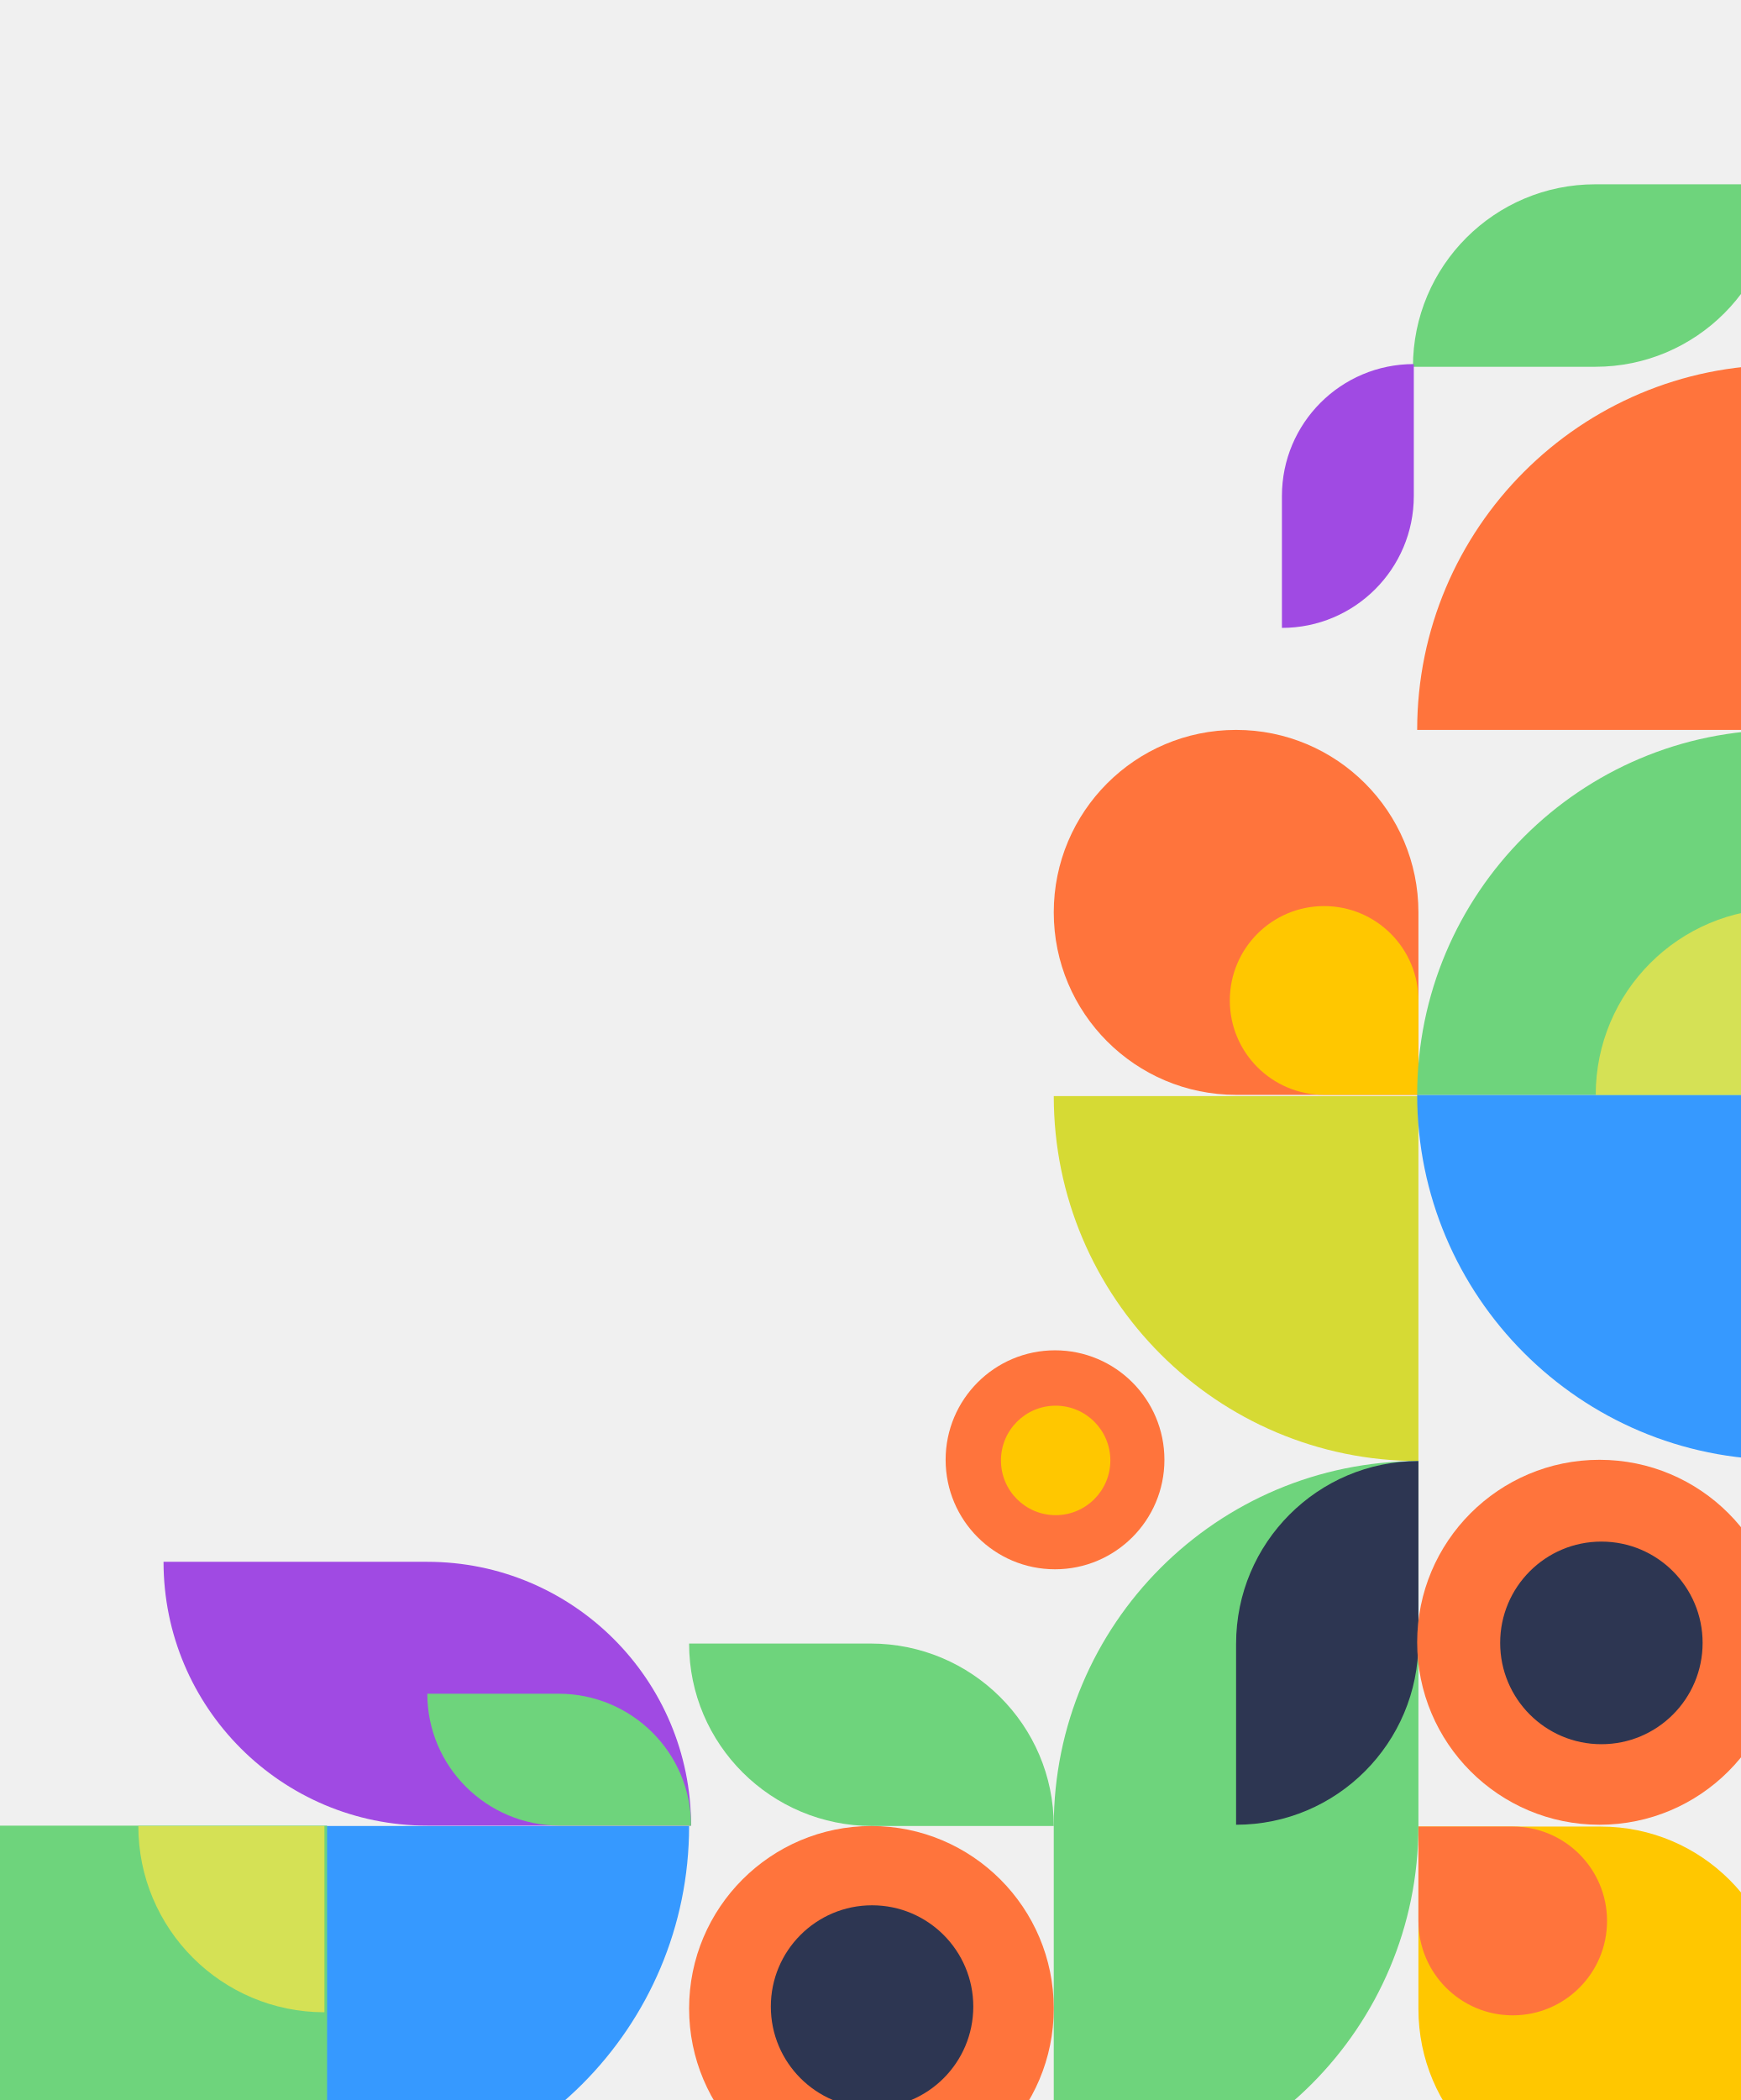
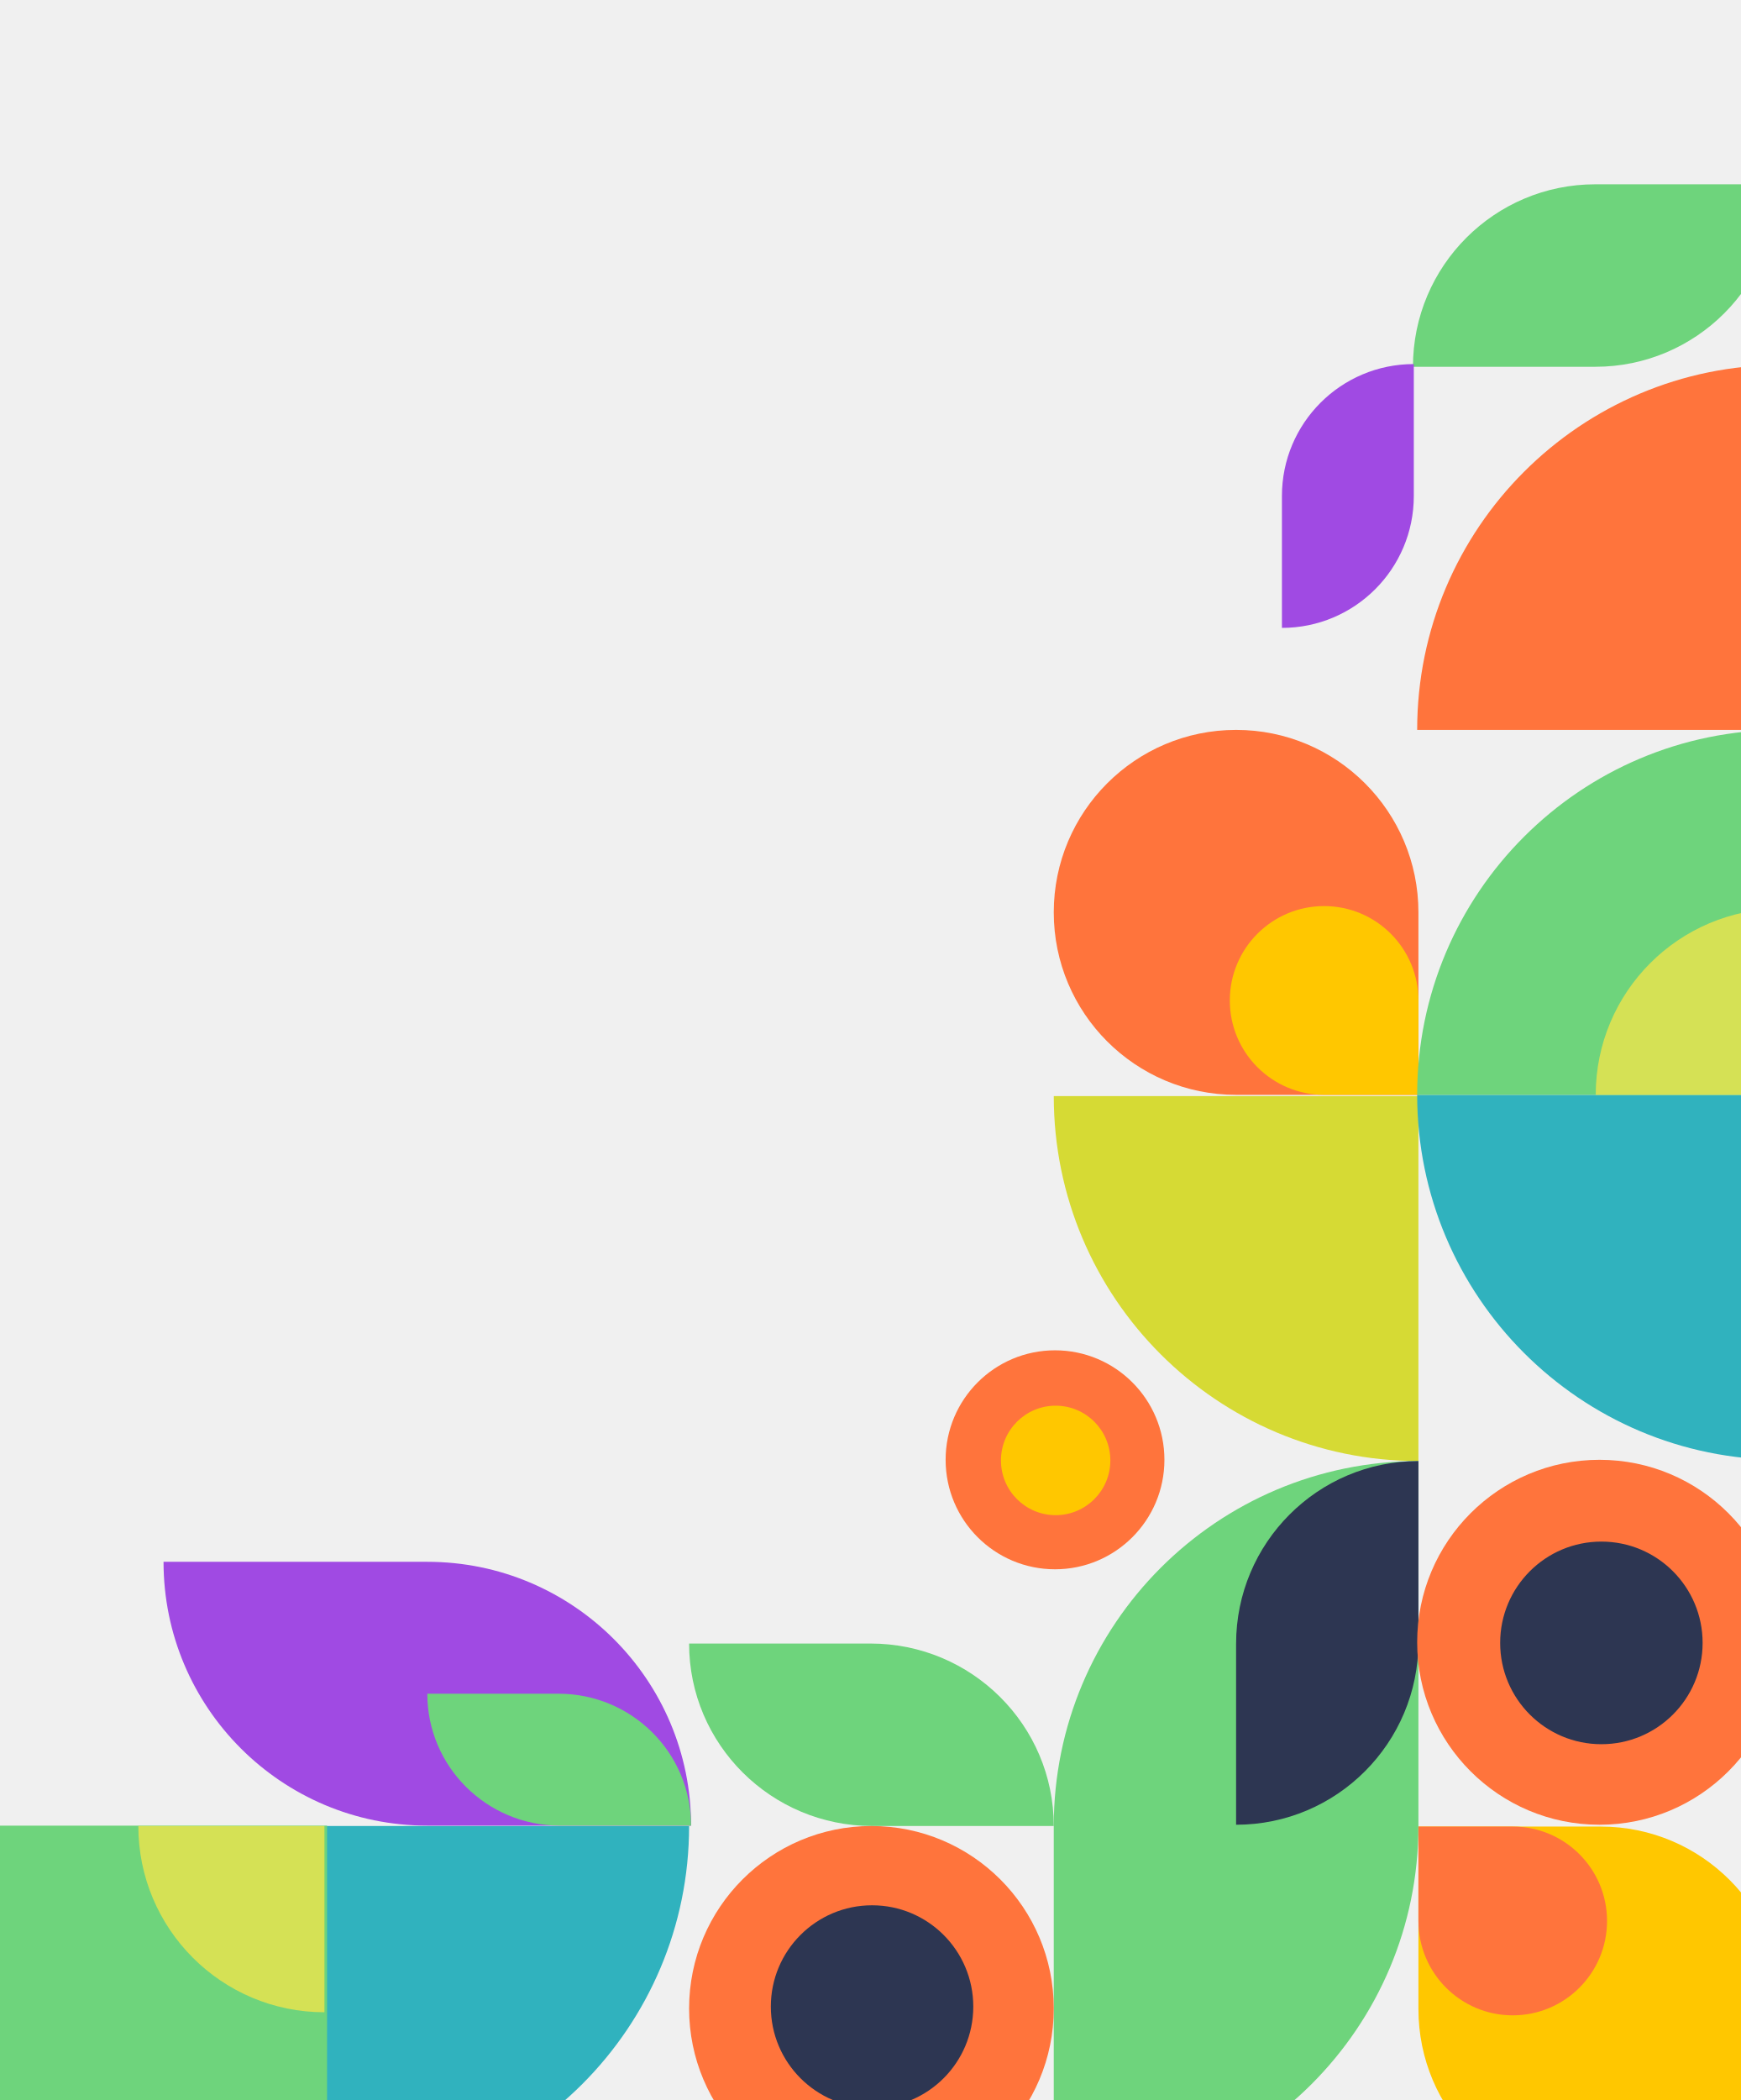
<svg xmlns="http://www.w3.org/2000/svg" width="330" height="398" viewBox="0 0 330 398" fill="none">
  <mask id="mask0" mask-type="alpha" maskUnits="userSpaceOnUse" x="-215" y="0" width="553" height="415">
    <rect x="-215" width="553" height="415" fill="white" />
  </mask>
  <g mask="url(#mask0)">
-     <path d="M130.625 346.072C130.625 384.271 99.676 415.239 61.5 415.239L61.5 346.072H130.625Z" fill="#3699FF" />
+     <path d="M130.625 346.072C130.625 384.271 99.676 415.239 61.5 415.239L61.5 346.072H130.625Z" fill="#30B2BE" />
    <path d="M268.875 276.905C230.699 276.905 199.75 245.938 199.75 207.739H268.875V276.905Z" fill="#D6DA34" />
    <path d="M62 430C15.608 430 -22 392.392 -22 346H62V430Z" fill="#6ED47C" />
    <path d="M61.5 381.371C42.016 381.371 26.222 365.567 26.222 346.072H61.5V381.371Z" fill="#D5E155" />
    <path d="M336.963 34.929H302.401C283.312 34.929 267.838 50.413 267.838 69.513H302.401C321.489 69.513 336.963 54.029 336.963 34.929Z" fill="#6ED47C" />
    <path d="M130.625 311.489H165.013C184.197 311.489 199.75 326.972 199.75 346.072H165.362C146.177 346.072 130.625 330.588 130.625 311.489Z" fill="#6ED47C" />
    <path d="M199.75 415.239V346.072C199.75 307.873 230.699 276.905 268.875 276.905V346.072C268.875 384.271 237.926 415.239 199.75 415.239Z" fill="#6ED47C" />
    <path d="M234.312 345.833V311.543C234.312 292.413 249.787 276.905 268.875 276.905V311.195C268.875 330.325 253.401 345.833 234.312 345.833Z" fill="#2D3652" />
    <path d="M179.251 276.667C179.251 265.207 188.535 255.917 199.988 255.917C211.442 255.917 220.726 265.207 220.726 276.667C220.726 288.127 211.442 297.417 199.988 297.417C188.535 297.417 179.251 288.127 179.251 276.667Z" fill="#FF743C" />
    <path d="M189.739 276.786C189.739 271.056 194.381 266.411 200.108 266.411C205.834 266.411 210.476 271.056 210.476 276.786C210.476 282.516 205.834 287.161 200.108 287.161C194.381 287.161 189.739 282.516 189.739 276.786Z" fill="#FFC700" />
    <path d="M268.875 172.917C268.875 153.817 253.401 138.333 234.312 138.333C215.224 138.333 199.75 153.817 199.75 172.917C199.75 192.016 215.224 207.5 234.312 207.5H268.875V172.917Z" fill="#FF743C" />
    <path d="M268 69V94C268 107.807 256.807 119 243 119V94C243 80.193 254.193 69 268 69Z" fill="#A04AE3" />
    <path d="M268.875 189.612C268.875 179.733 260.871 171.724 250.997 171.724C241.124 171.724 233.121 179.733 233.121 189.612C233.121 199.491 241.124 207.5 250.997 207.5H268.875V189.612Z" fill="#FFC700" />
    <path d="M130.625 380.655C130.625 361.556 146.099 346.072 165.188 346.072C184.276 346.072 199.75 361.556 199.75 380.655C199.75 399.755 184.276 415.239 165.188 415.239C146.099 415.239 130.625 399.755 130.625 380.655Z" fill="#FF743C" />
    <path d="M146.119 380.298C146.119 369.694 154.71 361.098 165.307 361.098C175.904 361.098 184.495 369.694 184.495 380.298C184.495 390.901 175.904 399.497 165.307 399.497C154.71 399.497 146.119 390.901 146.119 380.298Z" fill="#2D3652" />
    <path d="M268.637 138.333C268.637 100.134 299.585 69.167 337.762 69.167V138.333H268.637Z" fill="#FF743C" />
-     <path d="M337.762 276.667C299.585 276.667 268.637 245.699 268.637 207.5H337.762V276.667Z" fill="#3699FF" />
+     <path d="M337.762 276.667C299.585 276.667 268.637 245.699 268.637 207.5H337.762V276.667Z" fill="#30B2BE" />
    <path d="M268.637 207.5C268.637 169.3 299.585 138.333 337.762 138.333V207.5H268.637Z" fill="#6ED47C" />
    <path d="M302.484 207.5C302.484 188.004 318.278 172.201 337.762 172.201V207.5H302.484Z" fill="#D5E155" />
    <path d="M268.875 380.762C268.875 399.862 284.349 415.346 303.438 415.346C322.526 415.346 338 399.862 338 380.762C338 361.663 322.526 346.179 303.438 346.179H268.875V380.762Z" fill="#FFC700" />
    <path d="M268.875 364.067C268.875 373.946 276.879 381.955 286.753 381.955C296.626 381.955 304.629 373.946 304.629 364.067C304.629 354.188 296.626 346.179 286.753 346.179H268.875V364.067Z" fill="#FF743C" />
    <path d="M303.199 276.667C322.287 276.667 337.762 292.15 337.762 311.25C337.762 330.35 322.287 345.833 303.199 345.833C284.111 345.833 268.637 330.35 268.637 311.25C268.637 292.15 284.111 276.667 303.199 276.667Z" fill="#FF743C" />
    <path d="M303.557 292.169C314.154 292.169 322.745 300.766 322.745 311.369C322.745 321.973 314.154 330.569 303.557 330.569C292.96 330.569 284.369 321.973 284.369 311.369C284.369 300.766 292.96 292.169 303.557 292.169Z" fill="#2D3652" />
    <path d="M31 296H81C108.614 296 131 318.386 131 346H81C53.386 346 31 323.614 31 296Z" fill="#A04AE3" />
    <path d="M81 321H105.874C119.75 321 131 332.193 131 346H106.126C92.249 346 81 334.807 81 321Z" fill="#6ED47C" />
  </g>
</svg>
